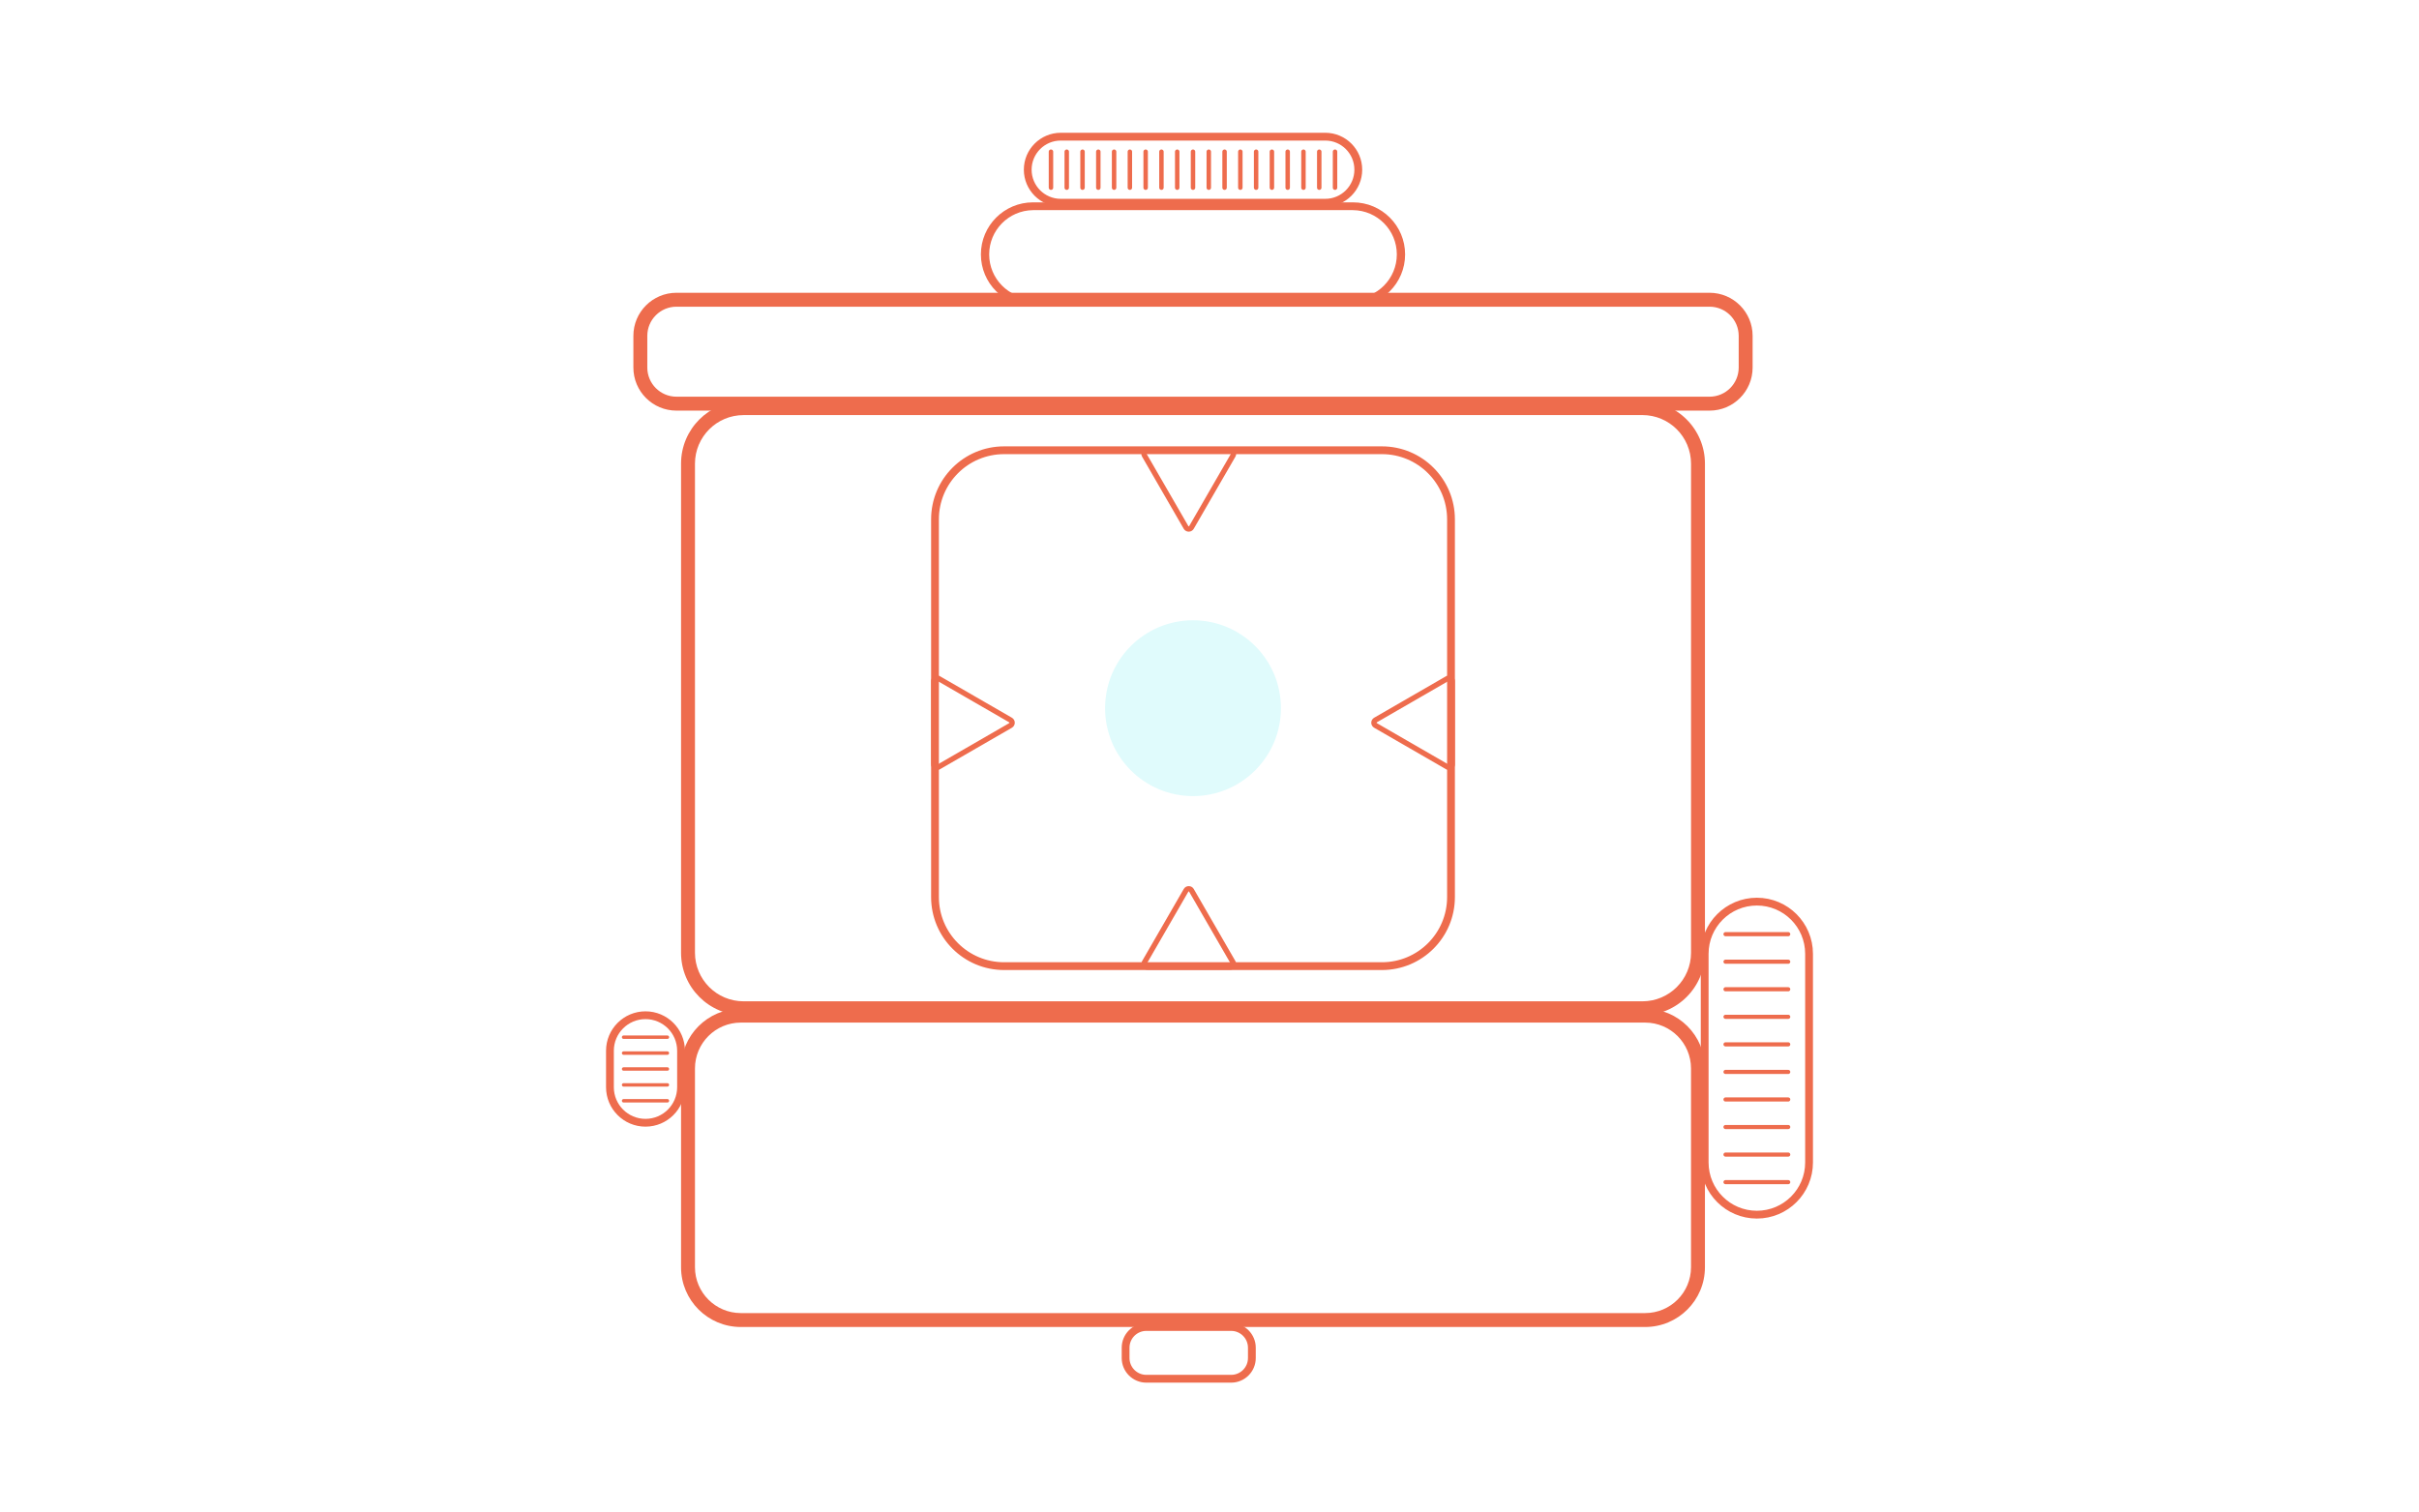
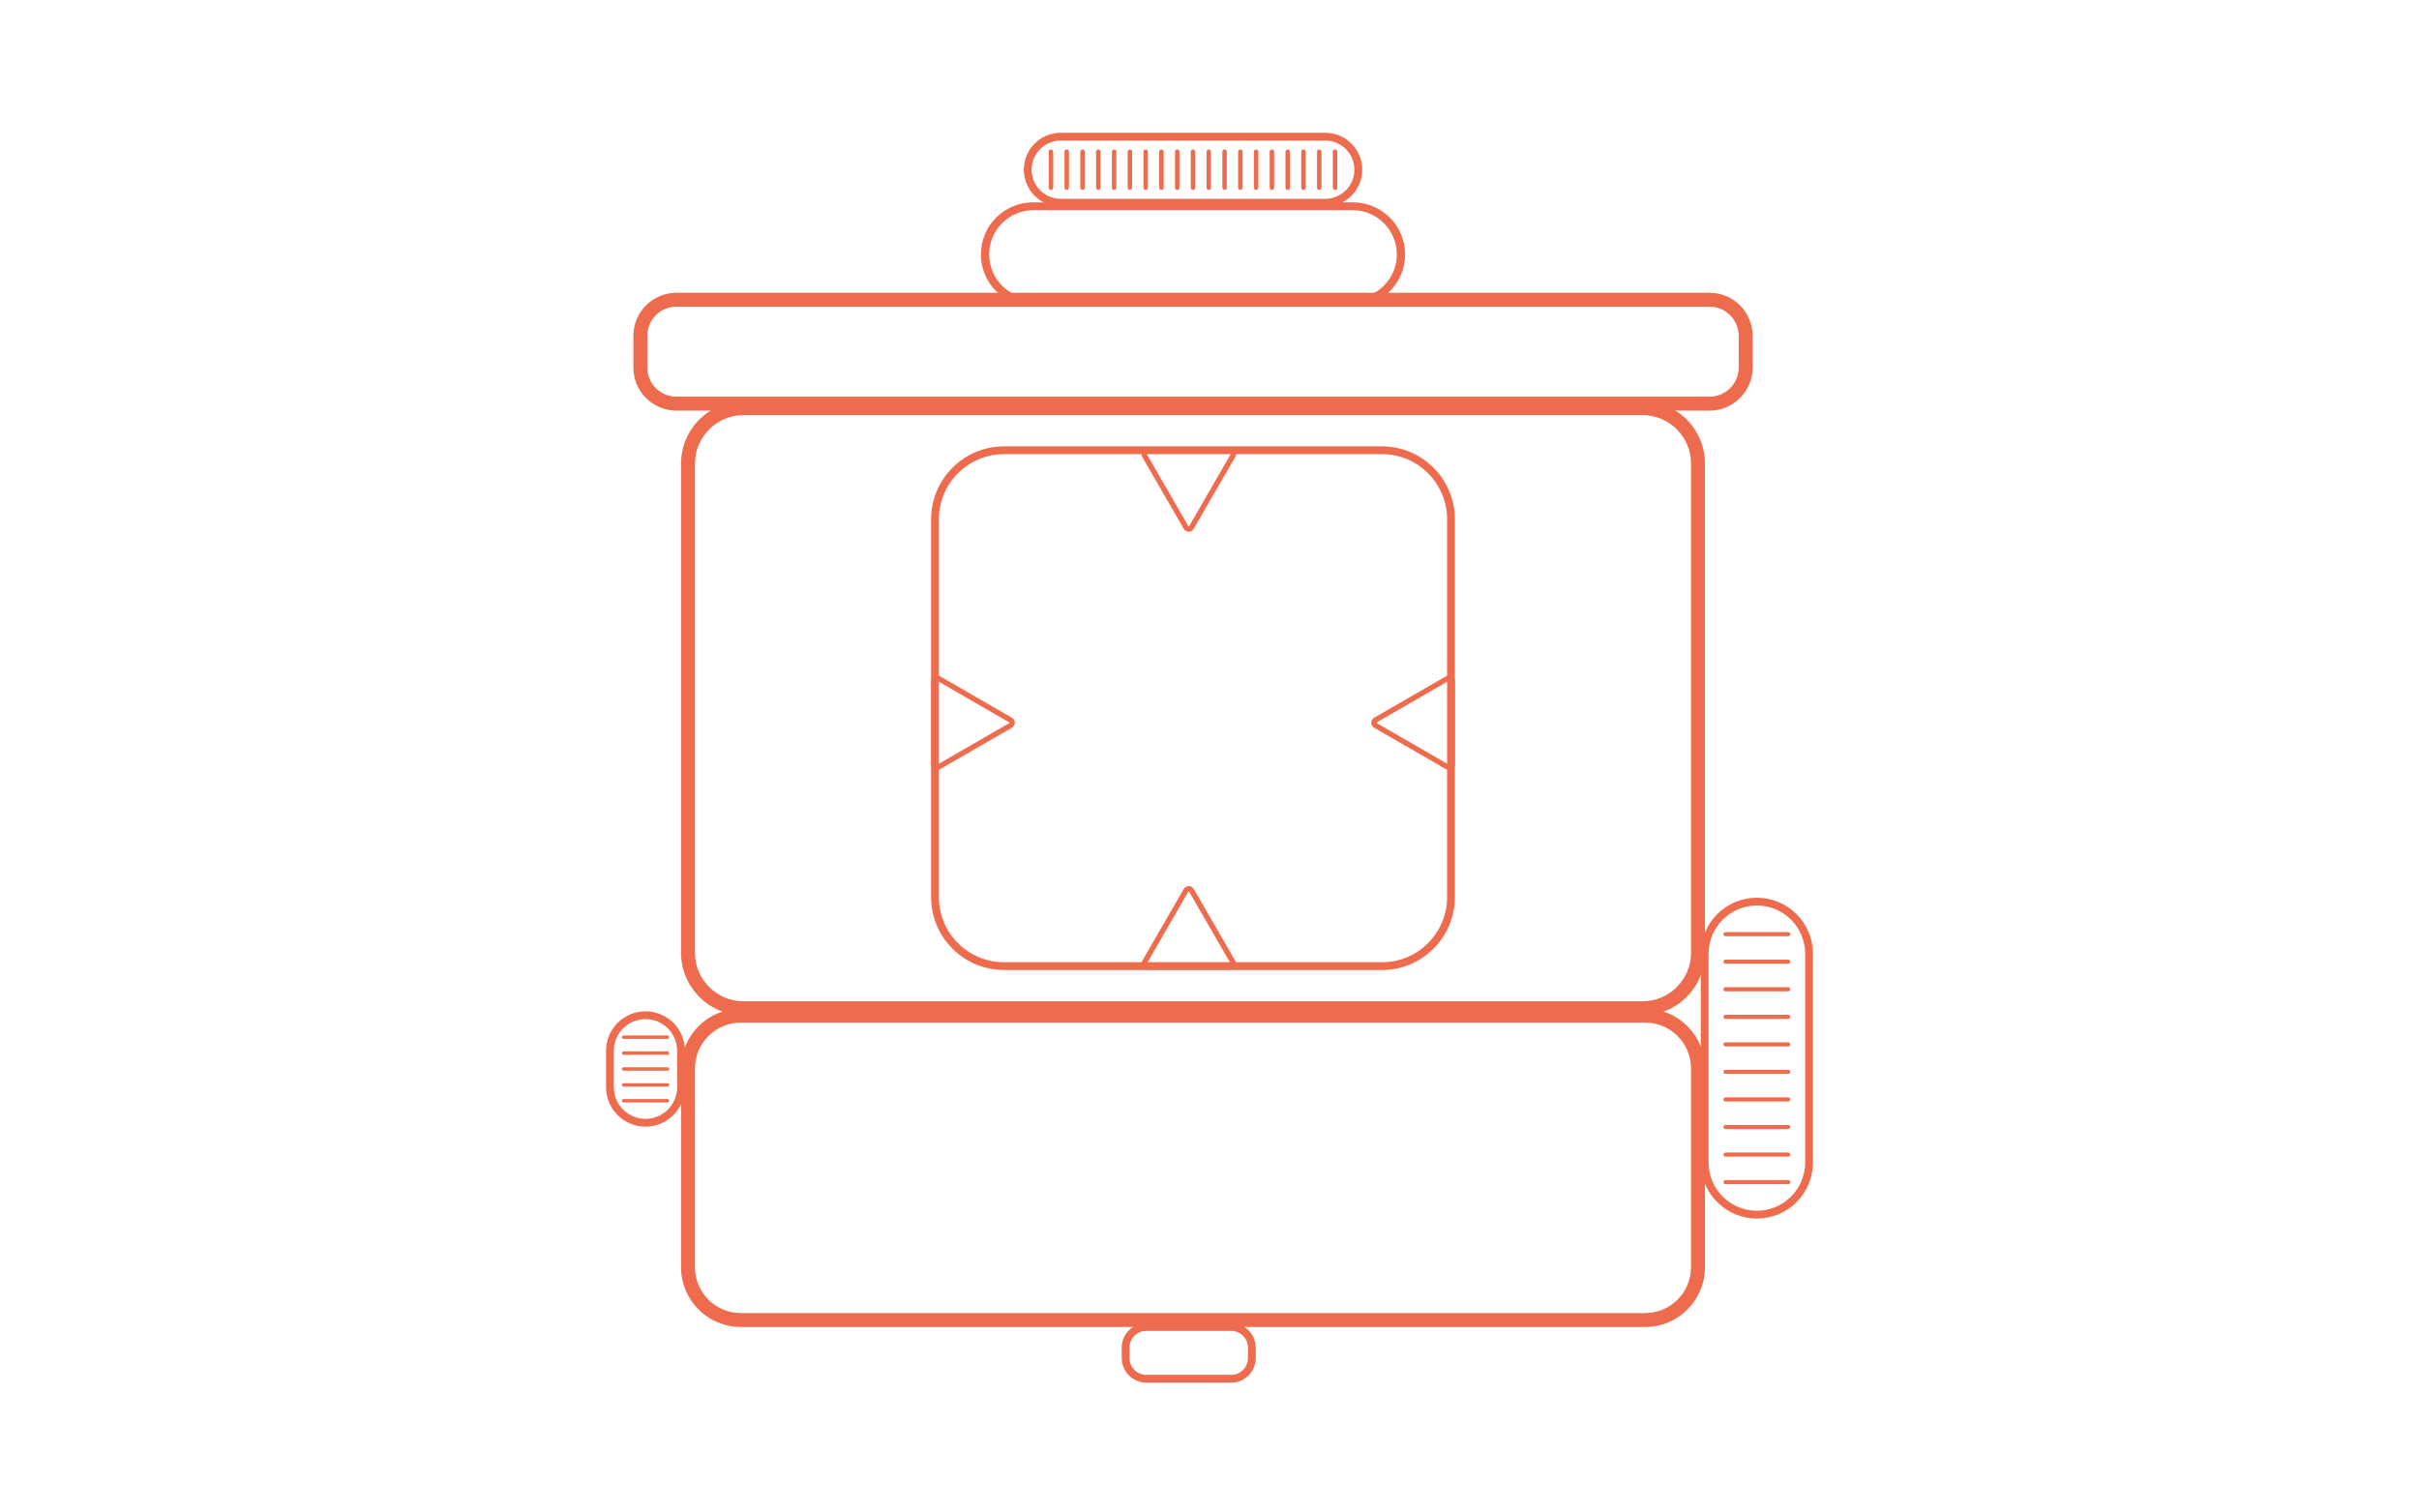
<svg xmlns="http://www.w3.org/2000/svg" id="Layer_2" data-name="Layer 2" viewBox="0 0 4344.94 2715.59">
  <defs>
    <style>.cls-1{fill:#ee6c4d;}.cls-2,.cls-3,.cls-4,.cls-5{fill:none;stroke:#ee6c4d;stroke-linecap:round;stroke-linejoin:round;}.cls-2{stroke-width:8px;}.cls-3{stroke-width:7.41px;}.cls-4{stroke-width:6.19px;}.cls-5{stroke-width:14px;}.cls-6{fill:#e0fbfc;}</style>
  </defs>
  <path class="cls-1" d="M2950.14,745.71A87.35,87.35,0,0,1,3037.39,833V1711.7a87.35,87.35,0,0,1-87.25,87.25H1335.53a87.35,87.35,0,0,1-87.25-87.25V833a87.35,87.35,0,0,1,87.25-87.25H2950.14m0-25H1335.53A112.25,112.25,0,0,0,1223.28,833V1711.7A112.24,112.24,0,0,0,1335.53,1824H2950.14a112.24,112.24,0,0,0,112.25-112.25V833a112.25,112.25,0,0,0-112.25-112.25Z" />
  <path class="cls-1" d="M2482.18,815.91A117.07,117.07,0,0,1,2599.25,933v678.68a117.07,117.07,0,0,1-117.07,117.08H1803.49a117.07,117.07,0,0,1-117.07-117.08V933a117.07,117.07,0,0,1,117.07-117.08h678.69m0-14H1803.49A131.08,131.08,0,0,0,1672.42,933v678.68a131.08,131.08,0,0,0,131.07,131.08h678.69a131.08,131.08,0,0,0,131.07-131.08V933a131.08,131.08,0,0,0-131.07-131.08Z" />
  <path class="cls-1" d="M3070.67,551A52.39,52.39,0,0,1,3123,603.36v57a52.39,52.39,0,0,1-52.33,52.33H1215a52.4,52.4,0,0,1-52.33-52.33v-57A52.4,52.4,0,0,1,1215,551H3070.67m0-25H1215a77.33,77.33,0,0,0-77.33,77.33v57A77.33,77.33,0,0,0,1215,737.72H3070.67A77.33,77.33,0,0,0,3148,660.39v-57A77.33,77.33,0,0,0,3070.67,526Z" />
  <path class="cls-1" d="M2955,1837.18a82.45,82.45,0,0,1,82.36,82.37v357.16a82.45,82.45,0,0,1-82.36,82.37H1330.64a82.46,82.46,0,0,1-82.36-82.37V1919.55a82.46,82.46,0,0,1,82.36-82.37H2955m0-25H1330.64a107.37,107.37,0,0,0-107.36,107.37v357.16a107.37,107.37,0,0,0,107.36,107.37H2955a107.37,107.37,0,0,0,107.36-107.37V1919.55A107.37,107.37,0,0,0,2955,1812.18Z" />
  <path class="cls-1" d="M2430.27,377.54a79.55,79.55,0,0,1,0,159.09H1855.4a79.55,79.55,0,0,1,0-159.09h574.87m0-14H1855.4a93.54,93.54,0,0,0-93.54,93.55h0a93.54,93.54,0,0,0,93.54,93.54h574.87a93.54,93.54,0,0,0,93.54-93.54h0a93.54,93.54,0,0,0-93.54-93.55Z" />
  <path class="cls-1" d="M2380.38,252.54a52.33,52.33,0,0,1,0,104.66H1905.29a52.33,52.33,0,1,1,0-104.66h475.09m0-14H1905.29A66.33,66.33,0,0,0,1839,304.87h0a66.33,66.33,0,0,0,66.33,66.33h475.09a66.33,66.33,0,0,0,66.33-66.33h0a66.33,66.33,0,0,0-66.33-66.33Z" />
  <line class="cls-2" x1="1887.72" y1="272.55" x2="1887.72" y2="337.18" />
  <line class="cls-2" x1="1916.06" y1="272.55" x2="1916.06" y2="337.18" />
  <line class="cls-2" x1="1944.41" y1="272.55" x2="1944.41" y2="337.18" />
  <line class="cls-2" x1="1972.76" y1="272.55" x2="1972.76" y2="337.18" />
  <line class="cls-2" x1="2001.1" y1="272.55" x2="2001.1" y2="337.18" />
  <line class="cls-2" x1="2029.45" y1="272.55" x2="2029.45" y2="337.18" />
  <line class="cls-2" x1="2057.8" y1="272.55" x2="2057.8" y2="337.18" />
  <line class="cls-2" x1="2086.14" y1="272.55" x2="2086.14" y2="337.18" />
  <line class="cls-2" x1="2114.49" y1="272.55" x2="2114.49" y2="337.18" />
  <line class="cls-2" x1="2142.84" y1="272.55" x2="2142.84" y2="337.18" />
  <line class="cls-2" x1="2171.18" y1="272.55" x2="2171.18" y2="337.18" />
  <line class="cls-2" x1="2199.53" y1="272.55" x2="2199.53" y2="337.18" />
  <line class="cls-2" x1="2227.87" y1="272.55" x2="2227.87" y2="337.18" />
  <line class="cls-3" x1="3211.96" y1="1678.3" x2="3099.32" y2="1678.3" />
  <line class="cls-4" x1="1198.73" y1="1920.55" x2="1120.1" y2="1920.55" />
  <line class="cls-4" x1="1198.73" y1="1949.11" x2="1120.1" y2="1949.11" />
  <line class="cls-4" x1="1198.73" y1="1977.67" x2="1120.1" y2="1977.67" />
  <line class="cls-4" x1="1198.73" y1="1891.98" x2="1120.1" y2="1891.98" />
  <line class="cls-4" x1="1198.73" y1="1863.42" x2="1120.1" y2="1863.42" />
  <line class="cls-3" x1="3211.96" y1="1727.8" x2="3099.32" y2="1727.8" />
  <line class="cls-3" x1="3211.96" y1="1777.3" x2="3099.32" y2="1777.3" />
  <line class="cls-3" x1="3211.96" y1="1826.8" x2="3099.32" y2="1826.8" />
  <line class="cls-3" x1="3211.96" y1="1876.3" x2="3099.32" y2="1876.3" />
  <line class="cls-3" x1="3211.96" y1="1925.81" x2="3099.32" y2="1925.81" />
  <line class="cls-3" x1="3211.96" y1="1975.31" x2="3099.32" y2="1975.31" />
  <line class="cls-3" x1="3211.96" y1="2024.81" x2="3099.32" y2="2024.81" />
  <line class="cls-3" x1="3211.96" y1="2074.31" x2="3099.32" y2="2074.31" />
  <line class="cls-3" x1="3211.96" y1="2123.81" x2="3099.32" y2="2123.81" />
  <line class="cls-2" x1="2256.22" y1="272.55" x2="2256.22" y2="337.18" />
  <line class="cls-2" x1="2284.57" y1="272.55" x2="2284.57" y2="337.18" />
  <line class="cls-2" x1="2312.91" y1="272.55" x2="2312.91" y2="337.18" />
  <line class="cls-2" x1="2341.26" y1="272.55" x2="2341.26" y2="337.18" />
  <line class="cls-2" x1="2369.61" y1="272.55" x2="2369.61" y2="337.18" />
  <line class="cls-2" x1="2397.95" y1="272.55" x2="2397.95" y2="337.18" />
  <rect class="cls-5" x="2021.79" y="2384.08" width="226.77" height="92.98" rx="37.21" />
  <rect class="cls-5" x="3061.9" y="1619.86" width="187.49" height="562.39" rx="93.75" />
  <rect class="cls-5" x="1095.56" y="1823.95" width="127.72" height="193.19" rx="63.86" />
  <path class="cls-1" d="M2210,814.49a.81.81,0,0,1,.71,1.21l-37.39,64.76-37.39,64.76a.81.81,0,0,1-1.4,0l-37.39-64.76L2059.7,815.7a.81.81,0,0,1,.7-1.21H2210m0-9.58H2060.4a10.39,10.39,0,0,0-9,15.58l37.39,64.76L2126.18,950a10.38,10.38,0,0,0,18,0l37.39-64.75L2219,820.49a10.39,10.39,0,0,0-9-15.58Z" />
  <path class="cls-1" d="M2135.18,1601.57a.7.7,0,0,1,.7.41l37.39,64.75,37.39,64.76a.82.82,0,0,1-.71,1.22H2060.4a.82.82,0,0,1-.7-1.22l37.39-64.76,37.39-64.75a.7.7,0,0,1,.7-.41m0-9.57a10.3,10.3,0,0,0-9,5.19l-37.38,64.75-37.39,64.76a10.38,10.38,0,0,0,9,15.58H2210a10.39,10.39,0,0,0,9-15.58l-37.39-64.76-37.39-64.75a10.28,10.28,0,0,0-9-5.19Z" />
  <path class="cls-1" d="M2602.85,1222.85a.85.85,0,0,1,.83.83v149.55a.85.85,0,0,1-.83.83.77.77,0,0,1-.39-.13l-64.75-37.38L2473,1299.16a.81.81,0,0,1,0-1.41l64.76-37.38,64.75-37.39a.77.77,0,0,1,.39-.13m0-9.57a10.29,10.29,0,0,0-5.18,1.41l-64.75,37.38-64.76,37.39a10.39,10.39,0,0,0,0,18l64.76,37.39,64.75,37.38a10.36,10.36,0,0,0,15.58-9V1223.68a10.4,10.4,0,0,0-10.4-10.4Z" />
  <path class="cls-1" d="M1682.82,1222.85a.8.8,0,0,1,.39.13l64.76,37.39,64.75,37.38a.81.81,0,0,1,0,1.41L1748,1336.55l-64.76,37.38a.77.77,0,0,1-.39.13.85.85,0,0,1-.83-.83V1223.68a.85.85,0,0,1,.83-.83m0-9.57a10.4,10.4,0,0,0-10.4,10.4v149.55a10.36,10.36,0,0,0,15.58,9l64.75-37.38,64.76-37.39a10.39,10.39,0,0,0,0-18l-64.76-37.39L1688,1214.69a10.29,10.29,0,0,0-5.18-1.41Z" />
-   <circle class="cls-6" cx="2142.84" cy="1272.33" r="157.94" />
</svg>
